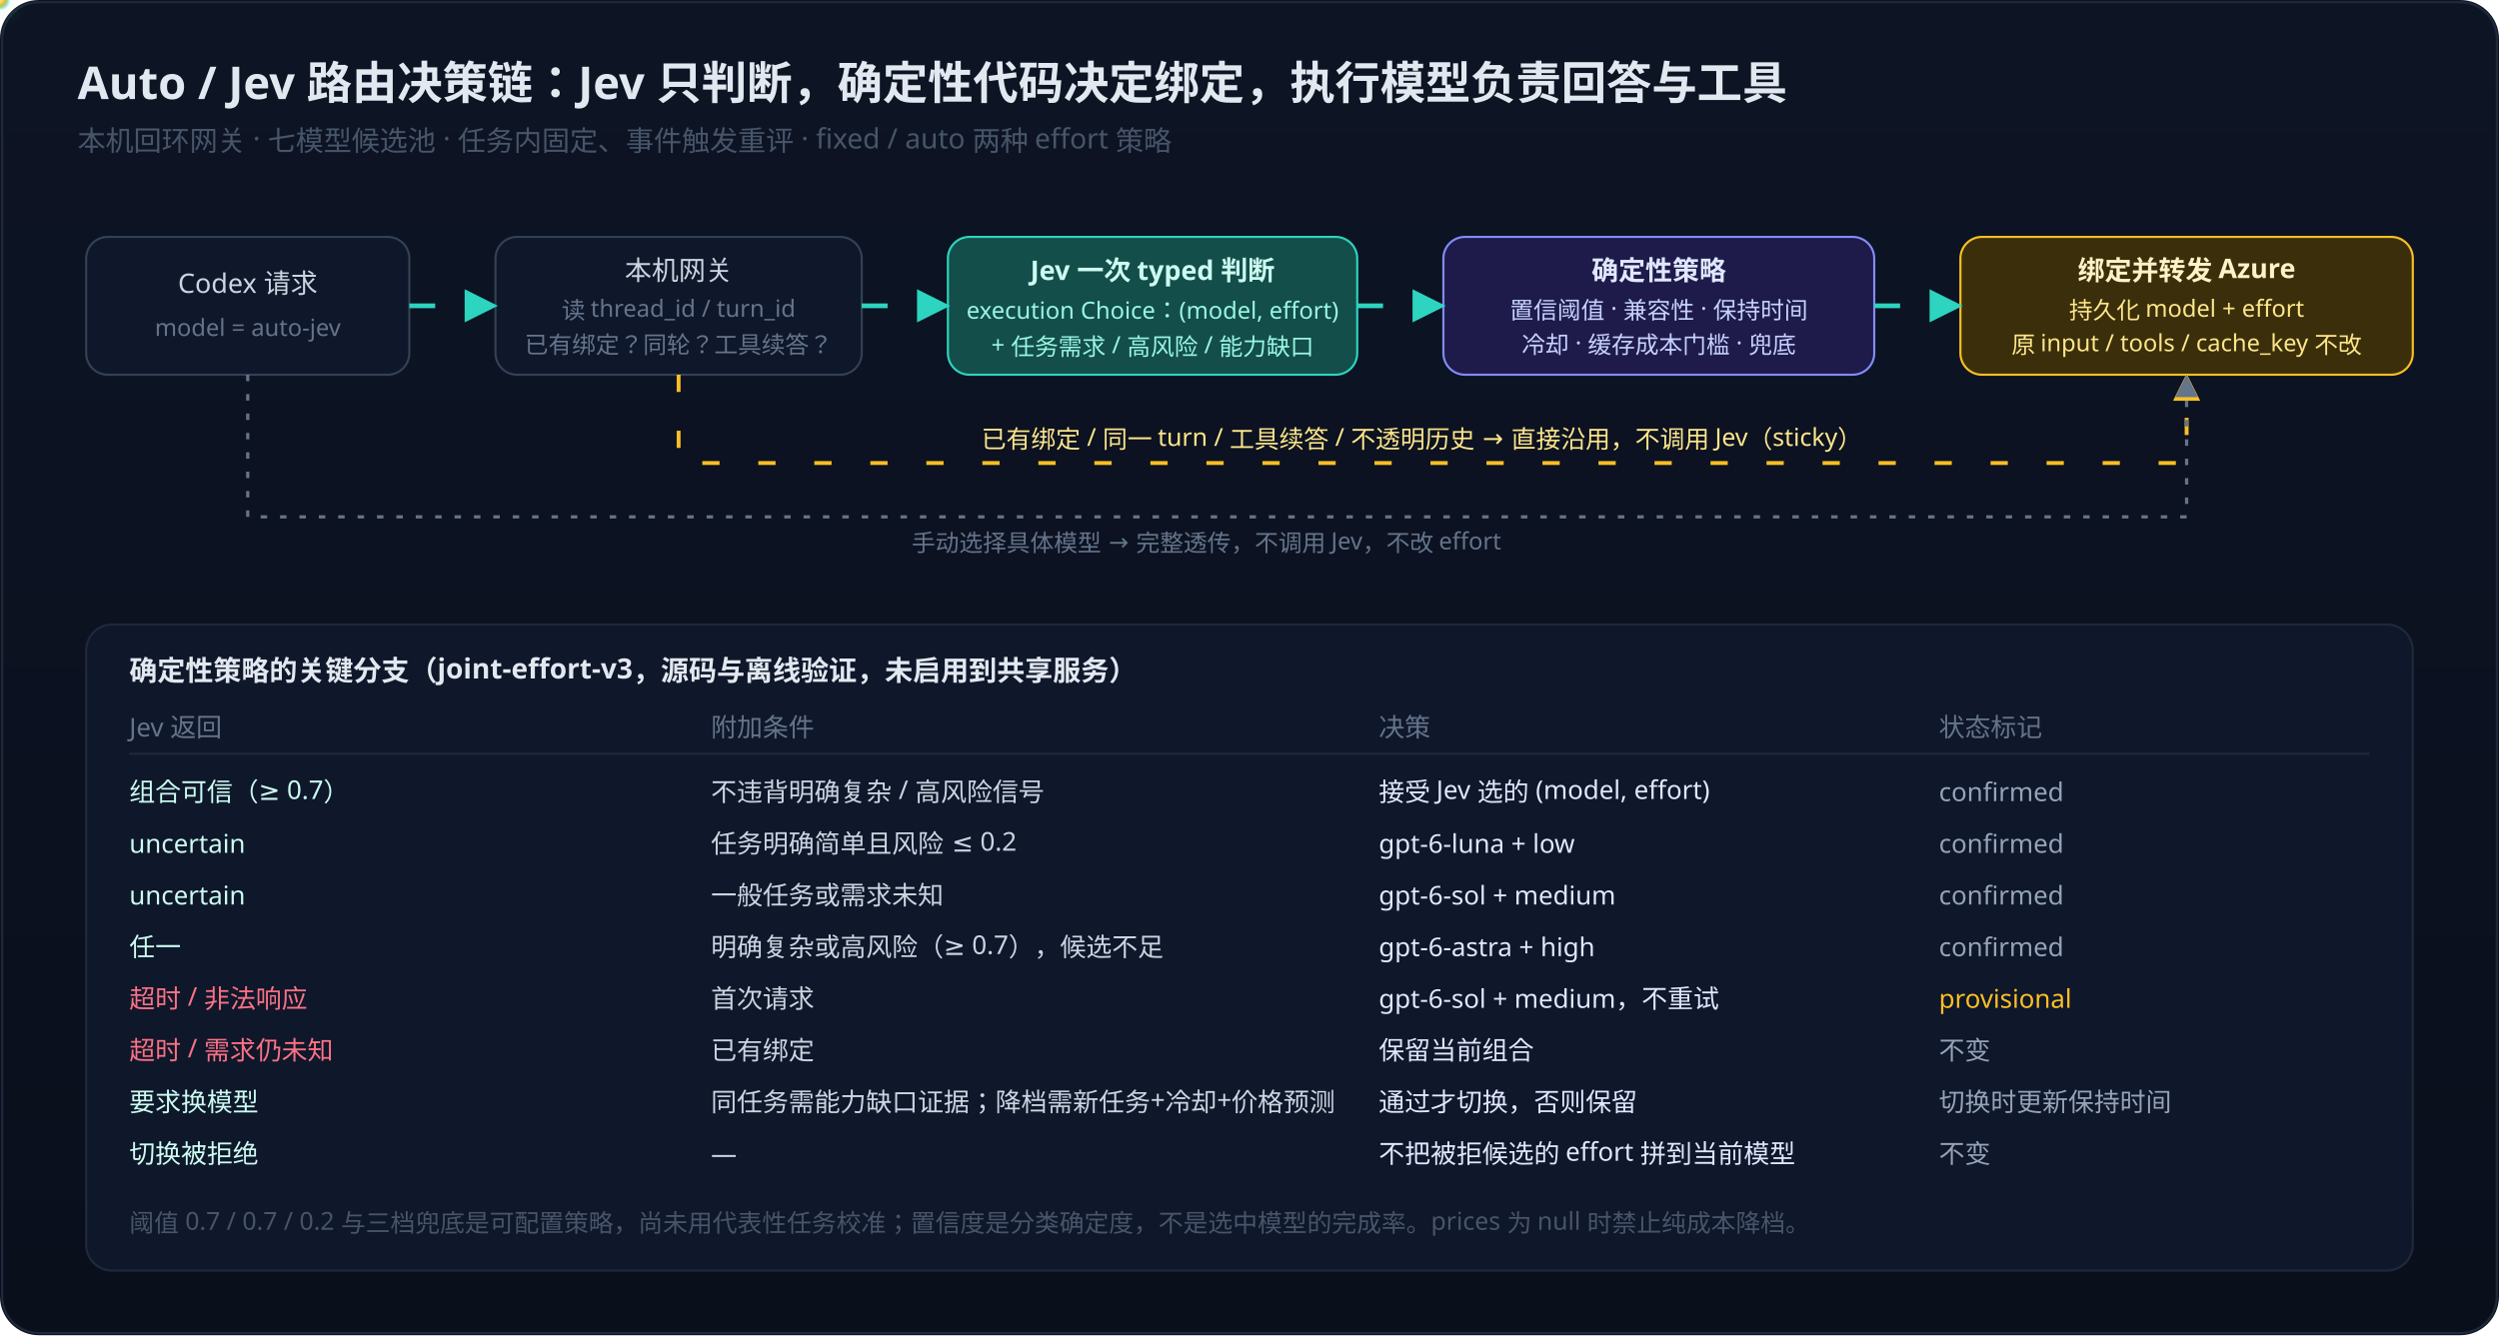
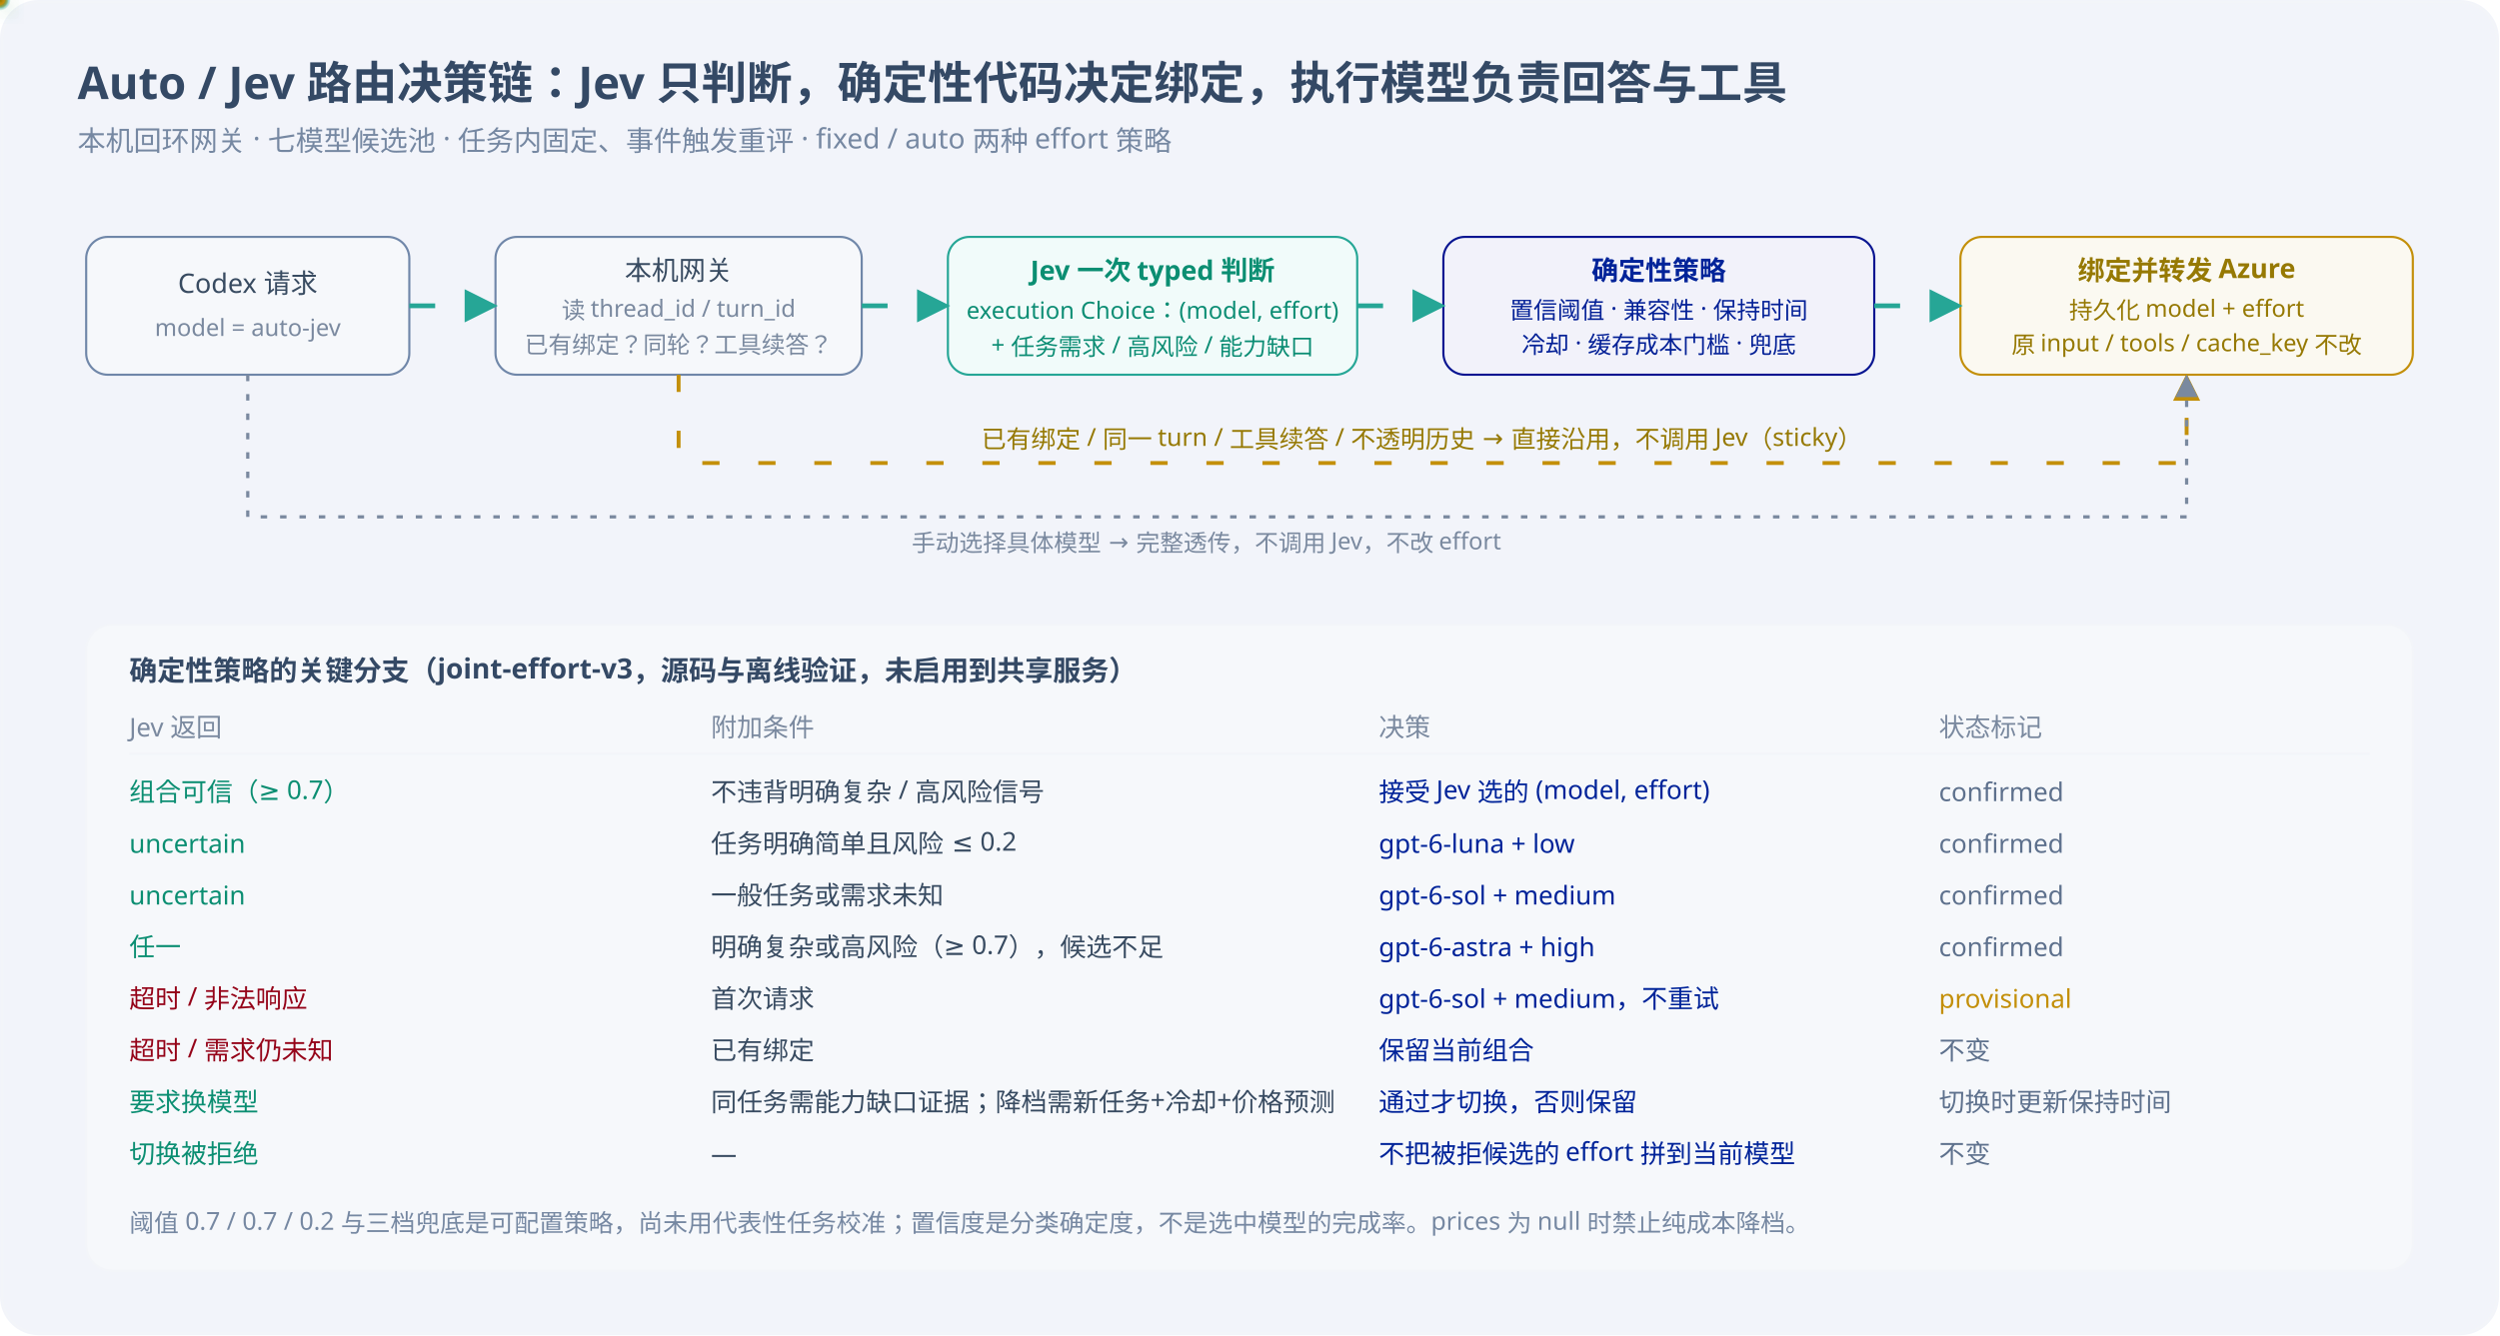
<svg xmlns="http://www.w3.org/2000/svg" width="1160" height="620" viewBox="0 0 1160 620" font-family="PingFang SC, Hiragino Sans GB, Microsoft YaHei, sans-serif">
  <defs>
    <linearGradient id="bg" x1="0" y1="0" x2="0" y2="1">
-       <stop offset="0" stop-color="#0d1424" />
-       <stop offset="1" stop-color="#0a0f1c" />
+       <stop offset="0" stop-color="#f2f4fa" />
+       <stop offset="1" stop-color="#f2f4fa" />
    </linearGradient>
    <radialGradient id="pT" cx="0.5" cy="0.5" r="0.5">
-       <stop offset="0" stop-color="#ccfbf1" />
-       <stop offset="0.5" stop-color="#2dd4bf" />
-       <stop offset="1" stop-color="#2dd4bf" stop-opacity="0" />
+       <stop offset="0" stop-color="#0b8e72" />
+       <stop offset="0.5" stop-color="#26a696" />
+       <stop offset="1" stop-color="#26a696" stop-opacity="0" />
    </radialGradient>
    <radialGradient id="pA" cx="0.5" cy="0.5" r="0.5">
-       <stop offset="0" stop-color="#fef3c7" />
-       <stop offset="0.5" stop-color="#fbbf24" />
-       <stop offset="1" stop-color="#fbbf24" stop-opacity="0" />
+       <stop offset="0" stop-color="#967903" />
+       <stop offset="0.5" stop-color="#c38f09" />
+       <stop offset="1" stop-color="#c38f09" stop-opacity="0" />
    </radialGradient>
    <filter id="glow" x="-60%" y="-60%" width="220%" height="220%">
      <feGaussianBlur stdDeviation="5" result="b" />
      <feMerge>
        <feMergeNode in="b" />
        <feMergeNode in="SourceGraphic" />
      </feMerge>
    </filter>
    <marker id="arT" viewBox="0 0 10 10" refX="8" refY="5" markerWidth="7" markerHeight="7" orient="auto">
-       <path d="M0 0L10 5L0 10z" fill="#2dd4bf" />
+       <path d="M0 0L10 5L0 10z" fill="#26a696" />
    </marker>
    <marker id="arA" viewBox="0 0 10 10" refX="8" refY="5" markerWidth="7" markerHeight="7" orient="auto">
-       <path d="M0 0L10 5L0 10z" fill="#fbbf24" />
+       <path d="M0 0L10 5L0 10z" fill="#c38f09" />
    </marker>
    <marker id="arG" viewBox="0 0 10 10" refX="8" refY="5" markerWidth="7" markerHeight="7" orient="auto">
-       <path d="M0 0L10 5L0 10z" fill="#64748b" />
+       <path d="M0 0L10 5L0 10z" fill="#7a899f" />
    </marker>
  </defs>
  <style>
    @keyframes dash { to { stroke-dashoffset: -60; } }
    @keyframes pulse { 0%,100% { opacity: 0.35; } 50% { opacity: 1; } }
    .flow { stroke-dasharray: 12 14; animation: dash 1.6s linear infinite; }
    .flowSlow { stroke-dasharray: 8 18; animation: dash 3s linear infinite; }
    .pulse { animation: pulse 2.2s ease-in-out infinite; }
  </style>
  <rect width="1160" height="620" rx="18" fill="url(#bg)" />
-   <rect x="1" y="1" width="1158" height="618" rx="17" fill="none" stroke="#1e293b" />
-   <text x="36" y="46" font-size="21" font-weight="700" fill="#e2e8f0">Auto / Jev 路由决策链：Jev 只判断，确定性代码决定绑定，执行模型负责回答与工具</text>
-   <text x="36" y="70" font-size="13" fill="#475569">本机回环网关 · 七模型候选池 · 任务内固定、事件触发重评 · fixed / auto 两种 effort 策略</text>
+   <rect x="1" y="1" width="1158" height="618" rx="17" fill="none" stroke="#f3f5f9" />
+   <text x="36" y="46" font-size="21" font-weight="700" fill="#344965">Auto / Jev 路由决策链：Jev 只判断，确定性代码决定绑定，执行模型负责回答与工具</text>
+   <text x="36" y="70" font-size="13" fill="#7688a2">本机回环网关 · 七模型候选池 · 任务内固定、事件触发重评 · fixed / auto 两种 effort 策略</text>
  <g font-size="12.5" text-anchor="middle">
-     <rect x="40" y="110" width="150" height="64" rx="10" fill="#0f172a" stroke="#334155" />
-     <text x="115" y="136" fill="#cbd5e1">Codex 请求</text>
-     <text x="115" y="156" font-size="11" fill="#64748b">model = auto-jev</text>
-     <rect x="230" y="110" width="170" height="64" rx="10" fill="#0f172a" stroke="#334155" />
-     <text x="315" y="130" fill="#cbd5e1">本机网关</text>
-     <text x="315" y="148" font-size="11" fill="#64748b">读 thread_id / turn_id</text>
-     <text x="315" y="164" font-size="11" fill="#64748b">已有绑定？同轮？工具续答？</text>
-     <rect x="440" y="110" width="190" height="64" rx="10" fill="#134e4a" stroke="#2dd4bf" />
-     <text x="535" y="130" font-weight="700" fill="#ccfbf1">Jev 一次 typed 判断</text>
-     <text x="535" y="148" font-size="11" fill="#99f6e4">execution Choice：(model, effort)</text>
-     <text x="535" y="164" font-size="11" fill="#99f6e4">+ 任务需求 / 高风险 / 能力缺口</text>
-     <rect x="670" y="110" width="200" height="64" rx="10" fill="#1e1b4b" stroke="#818cf8" />
-     <text x="770" y="130" font-weight="700" fill="#e0e7ff">确定性策略</text>
-     <text x="770" y="148" font-size="11" fill="#c7d2fe">置信阈值 · 兼容性 · 保持时间</text>
-     <text x="770" y="164" font-size="11" fill="#c7d2fe">冷却 · 缓存成本门槛 · 兜底</text>
-     <rect x="910" y="110" width="210" height="64" rx="10" fill="#3b2f0b" stroke="#fbbf24" />
-     <text x="1015" y="130" font-weight="700" fill="#fef3c7">绑定并转发 Azure</text>
-     <text x="1015" y="148" font-size="11" fill="#fde68a">持久化 model + effort</text>
-     <text x="1015" y="164" font-size="11" fill="#fde68a">原 input / tools / cache_key 不改</text>
+     <rect x="40" y="110" width="150" height="64" rx="10" fill="#f6f8fb" stroke="#7087a9" />
+     <text x="115" y="136" fill="#384b61">Codex 请求</text>
+     <text x="115" y="156" font-size="11" fill="#7a899f">model = auto-jev</text>
+     <rect x="230" y="110" width="170" height="64" rx="10" fill="#f6f8fb" stroke="#7087a9" />
+     <text x="315" y="130" fill="#384b61">本机网关</text>
+     <text x="315" y="148" font-size="11" fill="#7a899f">读 thread_id / turn_id</text>
+     <text x="315" y="164" font-size="11" fill="#7a899f">已有绑定？同轮？工具续答？</text>
+     <rect x="440" y="110" width="190" height="64" rx="10" fill="#f1fbfa" stroke="#26a696" />
+     <text x="535" y="130" font-weight="700" fill="#0b8e72">Jev 一次 typed 判断</text>
+     <text x="535" y="148" font-size="11" fill="#0c8d74">execution Choice：(model, effort)</text>
+     <text x="535" y="164" font-size="11" fill="#0c8d74">+ 任务需求 / 高风险 / 能力缺口</text>
+     <rect x="670" y="110" width="200" height="64" rx="10" fill="#f2f2fa" stroke="#081591" />
+     <text x="770" y="130" font-weight="700" fill="#002399">确定性策略</text>
+     <text x="770" y="148" font-size="11" fill="#032096">置信阈值 · 兼容性 · 保持时间</text>
+     <text x="770" y="164" font-size="11" fill="#032096">冷却 · 缓存成本门槛 · 兜底</text>
+     <rect x="910" y="110" width="210" height="64" rx="10" fill="#fbf9f1" stroke="#c38f09" />
+     <text x="1015" y="130" font-weight="700" fill="#967903">绑定并转发 Azure</text>
+     <text x="1015" y="148" font-size="11" fill="#967903">持久化 model + effort</text>
+     <text x="1015" y="164" font-size="11" fill="#967903">原 input / tools / cache_key 不改</text>
  </g>
-   <g fill="none" stroke="#2dd4bf" stroke-width="2.2" class="flow">
+   <g fill="none" stroke="#26a696" stroke-width="2.2" class="flow">
    <path d="M190 142 H 228" marker-end="url(#arT)" />
    <path d="M400 142 H 438" marker-end="url(#arT)" />
    <path d="M630 142 H 668" marker-end="url(#arT)" />
    <path d="M870 142 H 908" marker-end="url(#arT)" />
  </g>
  <circle r="5" fill="url(#pT)" filter="url(#glow)">
    <animateMotion dur="4s" repeatCount="indefinite" path="M190 142 H 908" />
  </circle>
-   <path d="M315 174 V 215 H 1015 V 176" fill="none" stroke="#fbbf24" stroke-width="1.8" class="flowSlow" marker-end="url(#arA)" />
-   <text x="660" y="208" font-size="11.5" fill="#fde68a" text-anchor="middle" class="pulse">已有绑定 / 同一 turn / 工具续答 / 不透明历史 → 直接沿用，不调用 Jev（sticky）</text>
+   <path d="M315 174 V 215 H 1015 V 176" fill="none" stroke="#c38f09" stroke-width="1.8" class="flowSlow" marker-end="url(#arA)" />
+   <text x="660" y="208" font-size="11.5" fill="#967903" text-anchor="middle" class="pulse">已有绑定 / 同一 turn / 工具续答 / 不透明历史 → 直接沿用，不调用 Jev（sticky）</text>
  <circle r="4" fill="url(#pA)" filter="url(#glow)">
    <animateMotion dur="5s" repeatCount="indefinite" path="M315 174 V 215 H 1015 V 176" />
  </circle>
-   <path d="M115 174 V 240 H 1015 V 176" fill="none" stroke="#64748b" stroke-width="1.5" stroke-dasharray="3 6" marker-end="url(#arG)" />
-   <text x="560" y="256" font-size="11" fill="#64748b" text-anchor="middle">手动选择具体模型 → 完整透传，不调用 Jev，不改 effort</text>
+   <path d="M115 174 V 240 H 1015 V 176" fill="none" stroke="#7a899f" stroke-width="1.5" stroke-dasharray="3 6" marker-end="url(#arG)" />
+   <text x="560" y="256" font-size="11" fill="#7a899f" text-anchor="middle">手动选择具体模型 → 完整透传，不调用 Jev，不改 effort</text>
  <g font-size="12">
-     <rect x="40" y="290" width="1080" height="300" rx="12" fill="#0f172a" stroke="#1e293b" />
-     <text x="60" y="316" font-size="13" font-weight="700" fill="#e2e8f0">确定性策略的关键分支（joint-effort-v3，源码与离线验证，未启用到共享服务）</text>
-     <text x="60" y="342" fill="#64748b">Jev 返回</text>
-     <text x="330" y="342" fill="#64748b">附加条件</text>
-     <text x="640" y="342" fill="#64748b">决策</text>
-     <text x="900" y="342" fill="#64748b">状态标记</text>
-     <line x1="60" y1="350" x2="1100" y2="350" stroke="#1e293b" />
-     <text x="60" y="372" fill="#ccfbf1">组合可信（≥ 0.7）</text>
-     <text x="330" y="372" fill="#cbd5e1">不违背明确复杂 / 高风险信号</text>
-     <text x="640" y="372" fill="#e0e7ff">接受 Jev 选的 (model, effort)</text>
-     <text x="900" y="372" fill="#94a3b8">confirmed</text>
-     <text x="60" y="396" fill="#ccfbf1">uncertain</text>
-     <text x="330" y="396" fill="#cbd5e1">任务明确简单且风险 ≤ 0.2</text>
-     <text x="640" y="396" fill="#e0e7ff">gpt-6-luna + low</text>
-     <text x="900" y="396" fill="#94a3b8">confirmed</text>
-     <text x="60" y="420" fill="#ccfbf1">uncertain</text>
-     <text x="330" y="420" fill="#cbd5e1">一般任务或需求未知</text>
-     <text x="640" y="420" fill="#e0e7ff">gpt-6-sol + medium</text>
-     <text x="900" y="420" fill="#94a3b8">confirmed</text>
-     <text x="60" y="444" fill="#ccfbf1">任一</text>
-     <text x="330" y="444" fill="#cbd5e1">明确复杂或高风险（≥ 0.7），候选不足</text>
-     <text x="640" y="444" fill="#e0e7ff">gpt-6-astra + high</text>
-     <text x="900" y="444" fill="#94a3b8">confirmed</text>
-     <text x="60" y="468" fill="#fb7185">超时 / 非法响应</text>
-     <text x="330" y="468" fill="#cbd5e1">首次请求</text>
-     <text x="640" y="468" fill="#e0e7ff">gpt-6-sol + medium，不重试</text>
-     <text x="900" y="468" fill="#fbbf24">provisional</text>
-     <text x="60" y="492" fill="#fb7185">超时 / 需求仍未知</text>
-     <text x="330" y="492" fill="#cbd5e1">已有绑定</text>
-     <text x="640" y="492" fill="#e0e7ff">保留当前组合</text>
-     <text x="900" y="492" fill="#94a3b8">不变</text>
-     <text x="60" y="516" fill="#ccfbf1">要求换模型</text>
-     <text x="330" y="516" fill="#cbd5e1">同任务需能力缺口证据；降档需新任务+冷却+价格预测</text>
-     <text x="640" y="516" fill="#e0e7ff">通过才切换，否则保留</text>
-     <text x="900" y="516" fill="#94a3b8">切换时更新保持时间</text>
-     <text x="60" y="540" fill="#ccfbf1">切换被拒绝</text>
-     <text x="330" y="540" fill="#cbd5e1">—</text>
-     <text x="640" y="540" fill="#e0e7ff">不把被拒候选的 effort 拼到当前模型</text>
-     <text x="900" y="540" fill="#94a3b8">不变</text>
-     <text x="60" y="572" font-size="11.5" fill="#475569">阈值 0.7 / 0.7 / 0.2 与三档兜底是可配置策略，尚未用代表性任务校准；置信度是分类确定度，不是选中模型的完成率。prices 为 null 时禁止纯成本降档。</text>
+     <rect x="40" y="290" width="1080" height="300" rx="12" fill="#f6f8fb" stroke="#f3f5f9" />
+     <text x="60" y="316" font-size="13" font-weight="700" fill="#344965">确定性策略的关键分支（joint-effort-v3，源码与离线验证，未启用到共享服务）</text>
+     <text x="60" y="342" fill="#7a899f">Jev 返回</text>
+     <text x="330" y="342" fill="#7a899f">附加条件</text>
+     <text x="640" y="342" fill="#7a899f">决策</text>
+     <text x="900" y="342" fill="#7a899f">状态标记</text>
+     <line x1="60" y1="350" x2="1100" y2="350" stroke="#f3f5f9" />
+     <text x="60" y="372" fill="#0b8e72">组合可信（≥ 0.7）</text>
+     <text x="330" y="372" fill="#384b61">不违背明确复杂 / 高风险信号</text>
+     <text x="640" y="372" fill="#002399">接受 Jev 选的 (model, effort)</text>
+     <text x="900" y="372" fill="#5e718d">confirmed</text>
+     <text x="60" y="396" fill="#0b8e72">uncertain</text>
+     <text x="330" y="396" fill="#384b61">任务明确简单且风险 ≤ 0.2</text>
+     <text x="640" y="396" fill="#002399">gpt-6-luna + low</text>
+     <text x="900" y="396" fill="#5e718d">confirmed</text>
+     <text x="60" y="420" fill="#0b8e72">uncertain</text>
+     <text x="330" y="420" fill="#384b61">一般任务或需求未知</text>
+     <text x="640" y="420" fill="#002399">gpt-6-sol + medium</text>
+     <text x="900" y="420" fill="#5e718d">confirmed</text>
+     <text x="60" y="444" fill="#0b8e72">任一</text>
+     <text x="330" y="444" fill="#384b61">明确复杂或高风险（≥ 0.7），候选不足</text>
+     <text x="640" y="444" fill="#002399">gpt-6-astra + high</text>
+     <text x="900" y="444" fill="#5e718d">confirmed</text>
+     <text x="60" y="468" fill="#950419">超时 / 非法响应</text>
+     <text x="330" y="468" fill="#384b61">首次请求</text>
+     <text x="640" y="468" fill="#002399">gpt-6-sol + medium，不重试</text>
+     <text x="900" y="468" fill="#c38f09">provisional</text>
+     <text x="60" y="492" fill="#950419">超时 / 需求仍未知</text>
+     <text x="330" y="492" fill="#384b61">已有绑定</text>
+     <text x="640" y="492" fill="#002399">保留当前组合</text>
+     <text x="900" y="492" fill="#5e718d">不变</text>
+     <text x="60" y="516" fill="#0b8e72">要求换模型</text>
+     <text x="330" y="516" fill="#384b61">同任务需能力缺口证据；降档需新任务+冷却+价格预测</text>
+     <text x="640" y="516" fill="#002399">通过才切换，否则保留</text>
+     <text x="900" y="516" fill="#5e718d">切换时更新保持时间</text>
+     <text x="60" y="540" fill="#0b8e72">切换被拒绝</text>
+     <text x="330" y="540" fill="#384b61">—</text>
+     <text x="640" y="540" fill="#002399">不把被拒候选的 effort 拼到当前模型</text>
+     <text x="900" y="540" fill="#5e718d">不变</text>
+     <text x="60" y="572" font-size="11.5" fill="#7688a2">阈值 0.7 / 0.7 / 0.2 与三档兜底是可配置策略，尚未用代表性任务校准；置信度是分类确定度，不是选中模型的完成率。prices 为 null 时禁止纯成本降档。</text>
  </g>
</svg>
